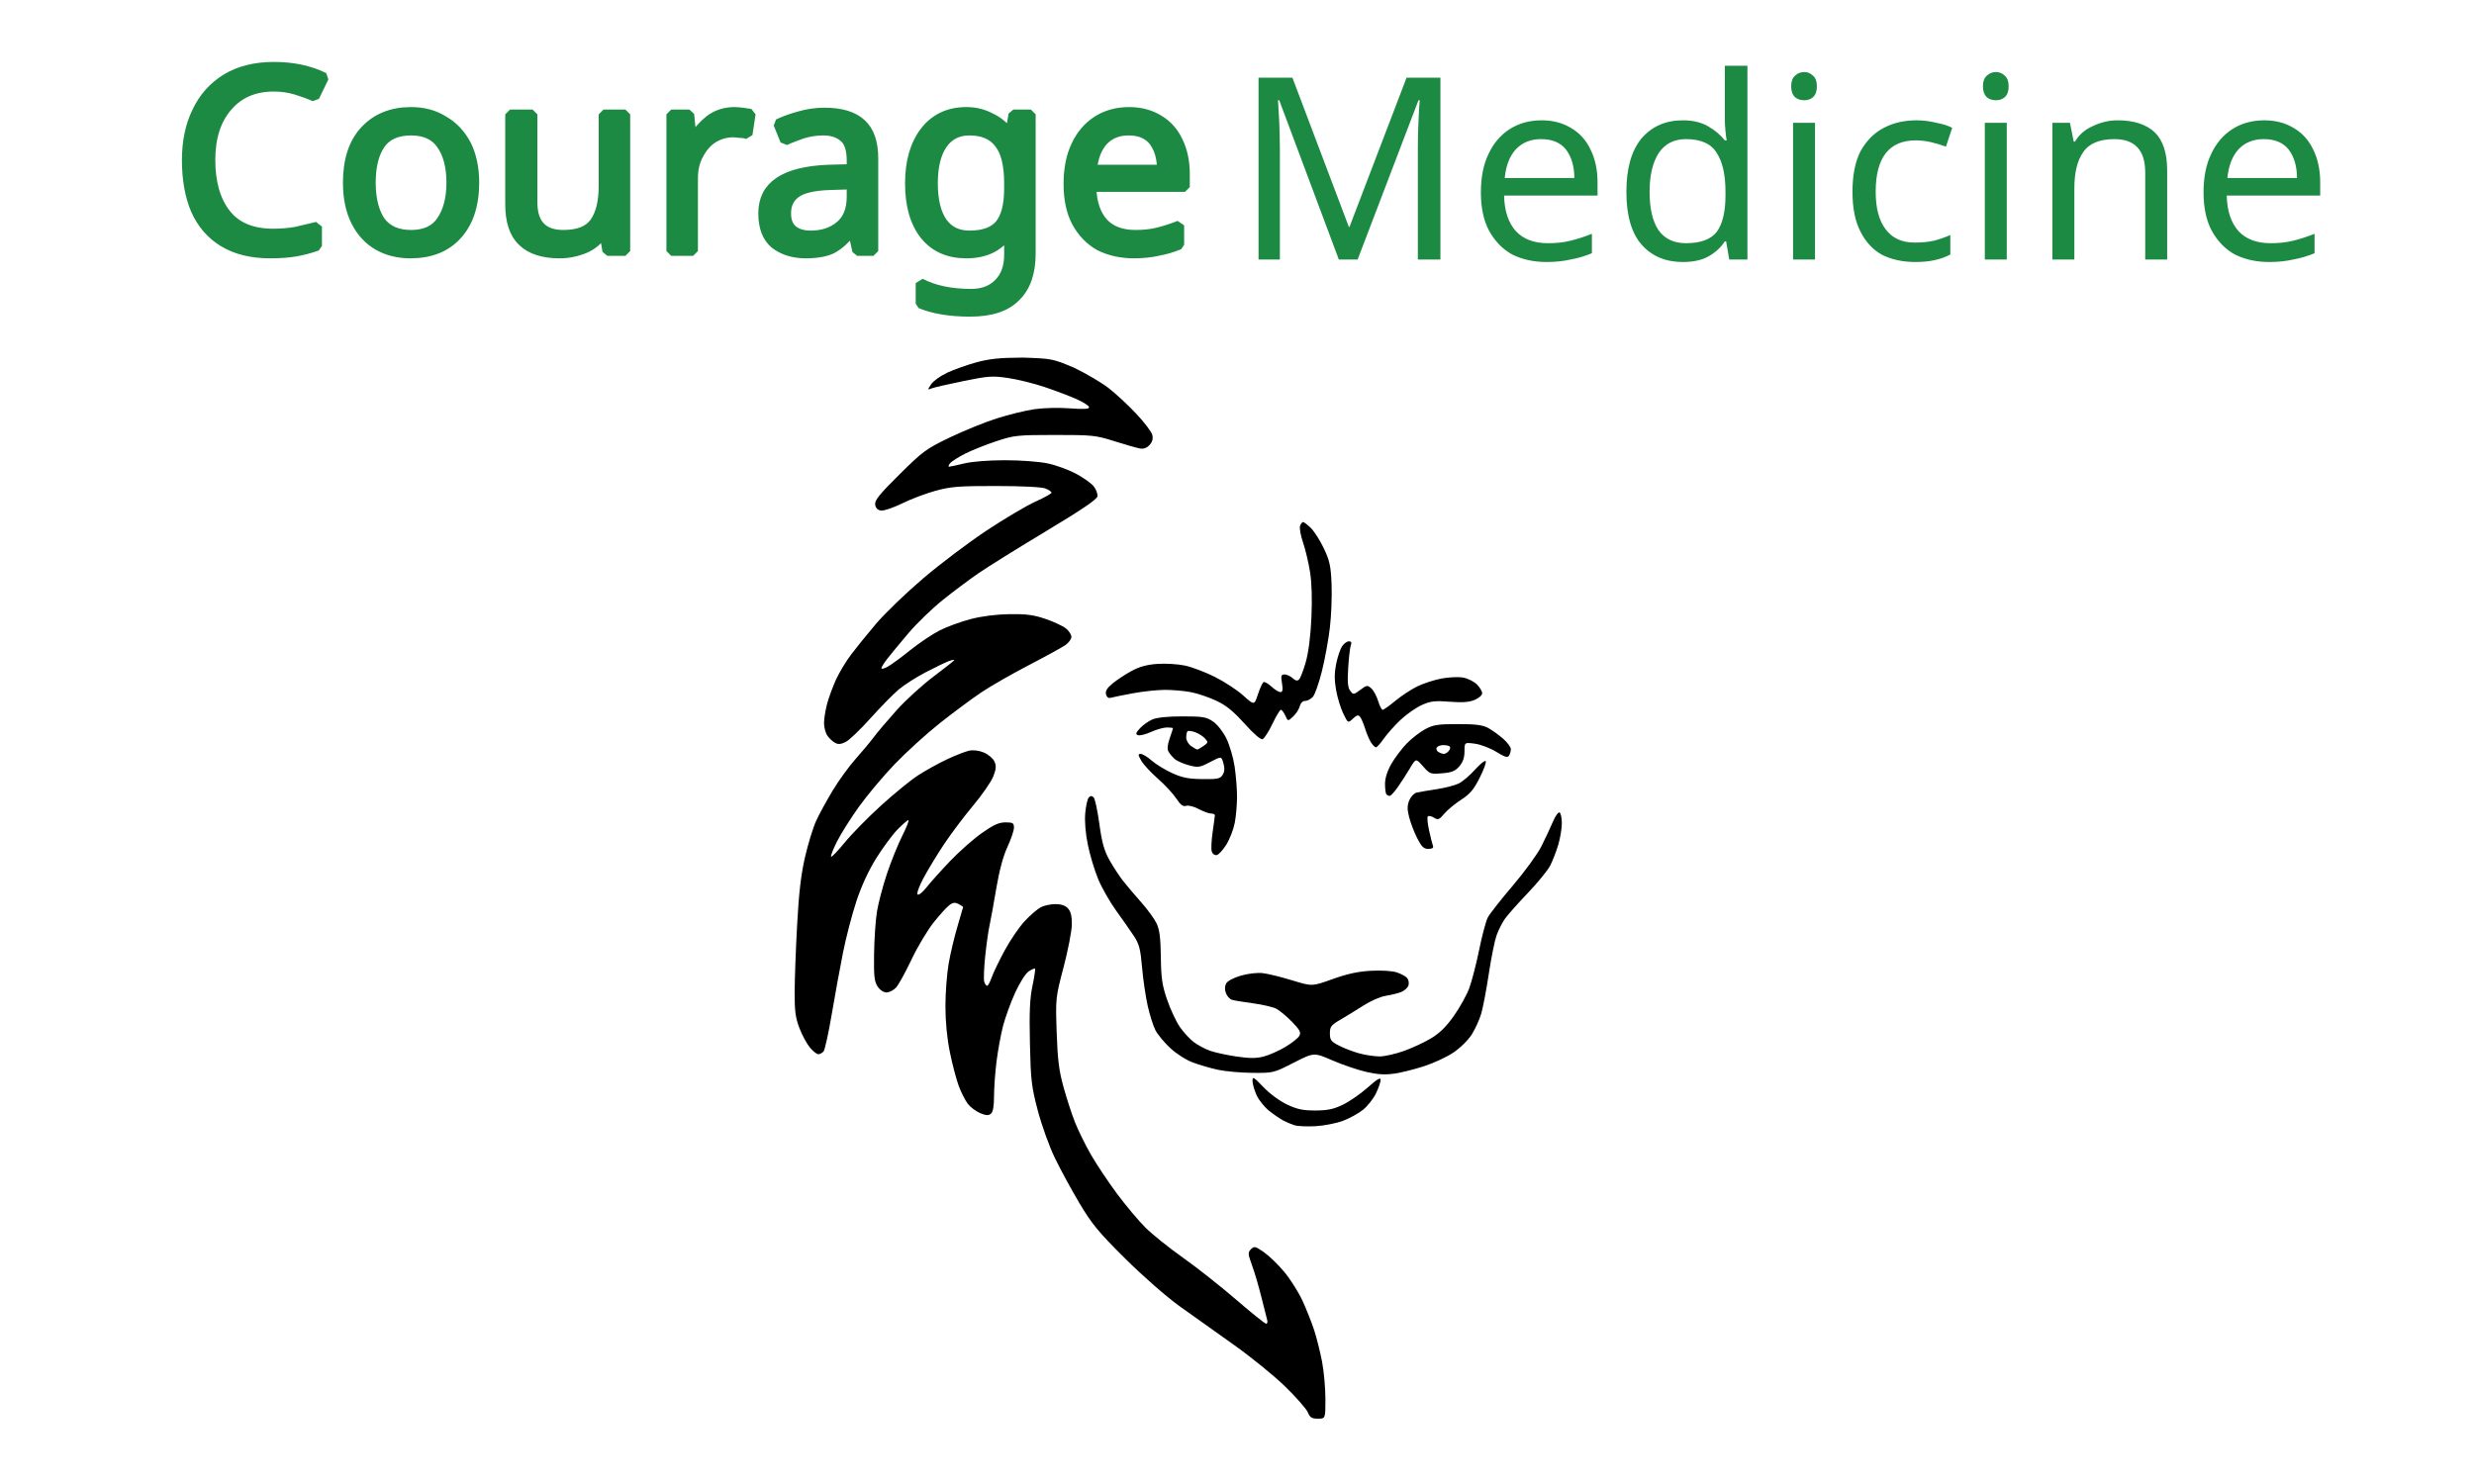
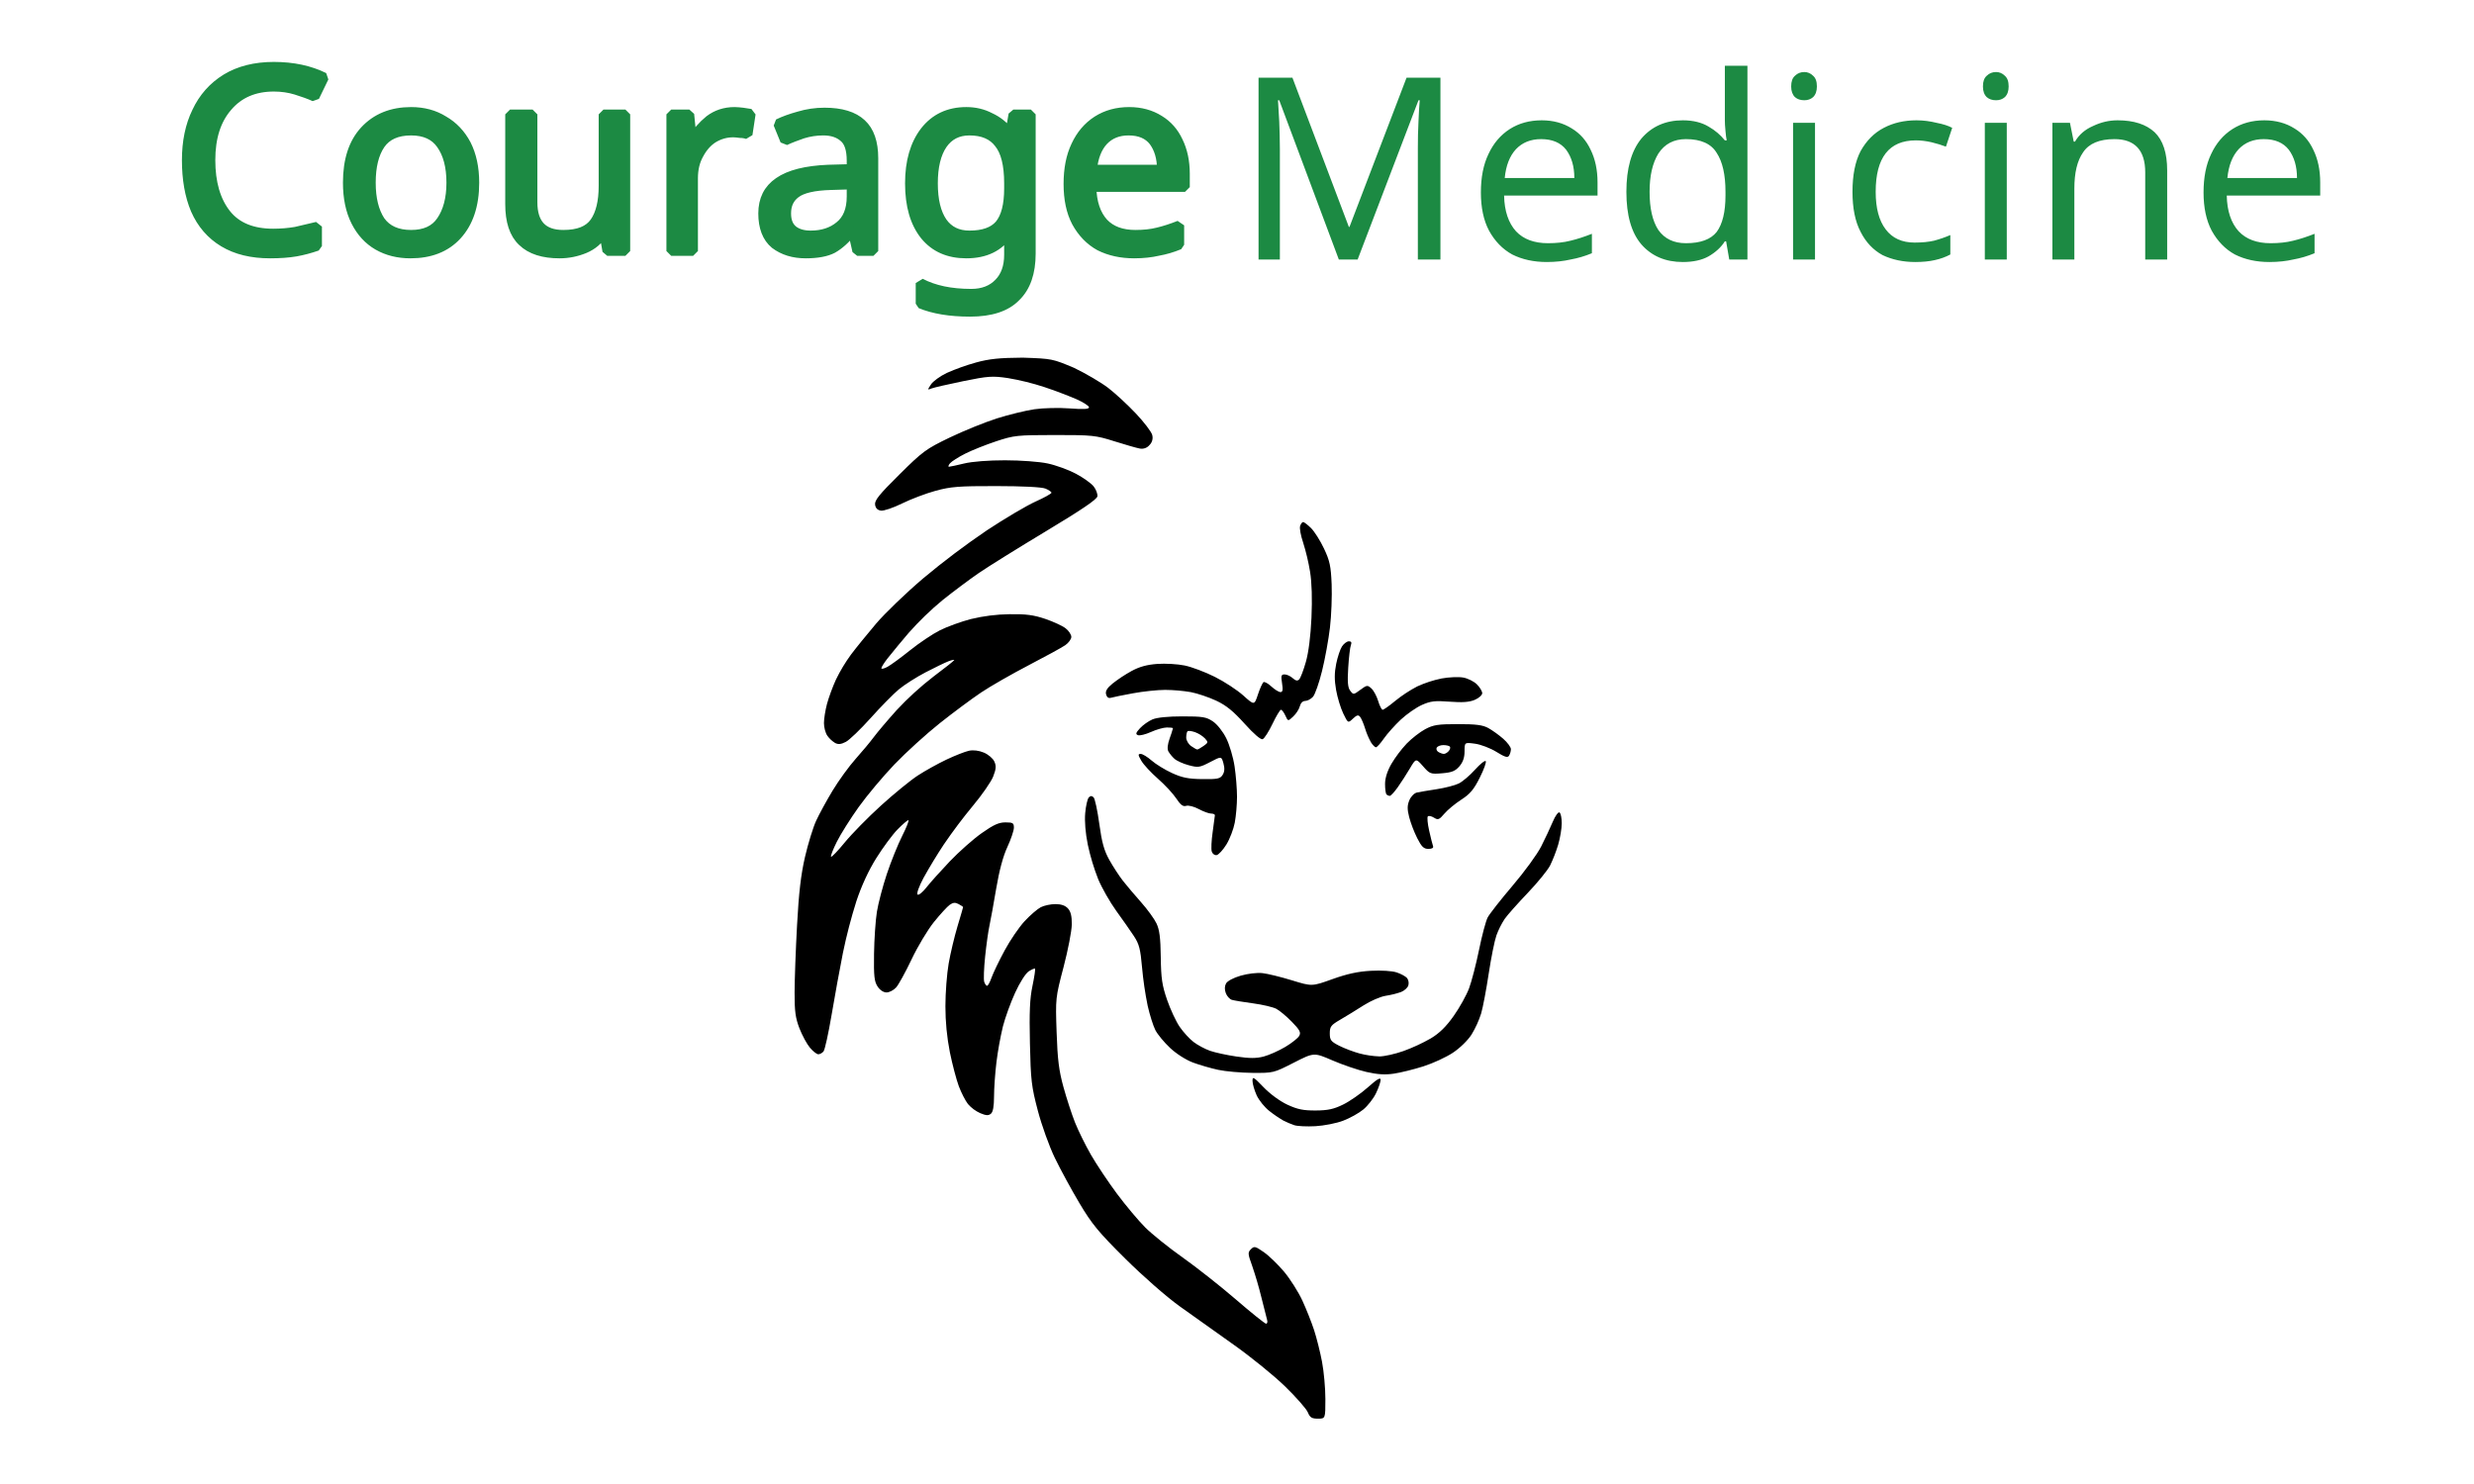
<svg xmlns="http://www.w3.org/2000/svg" xml:space="preserve" viewBox="0 0 132.292 79.375">
-   <path d="M70.472 75.88c-.329 0-.424-.06-.541-.341-.078-.188-.629-.814-1.225-1.393-.596-.578-1.828-1.577-2.737-2.22-.91-.643-2.212-1.57-2.894-2.061-.709-.51-1.955-1.602-2.908-2.548-1.428-1.417-1.779-1.843-2.446-2.963-.428-.72-1.021-1.809-1.316-2.422-.297-.614-.705-1.748-.911-2.531-.339-1.288-.377-1.617-.421-3.603-.037-1.679-.006-2.389.136-3.063.101-.483.163-.899.138-.925-.026-.026-.178.039-.338.144-.167.11-.476.596-.727 1.145-.24.525-.533 1.334-.652 1.797-.118.464-.274 1.321-.346 1.906-.072.585-.13 1.415-.131 1.846-0.0.53-.054.828-.167.921-.129.107-.26.1-.571-.03-.222-.093-.517-.313-.655-.488-.138-.176-.358-.606-.489-.956-.131-.35-.346-1.165-.477-1.81-.154-.757-.239-1.634-.239-2.469 0-.712.078-1.74.174-2.285.095-.544.308-1.438.472-1.985.164-.547.299-1.011.299-1.029 0-.019-.107-.091-.238-.162-.179-.096-.297-.087-.474.038-.13.091-.51.505-.844.921-.335.416-.873 1.314-1.196 1.996-.323.682-.696 1.36-.828 1.506-.132.146-.362.266-.512.266-.165 0-.354-.125-.481-.319-.174-.265-.205-.556-.188-1.742.011-.783.08-1.796.153-2.251.073-.455.312-1.367.533-2.027.22-.66.59-1.577.822-2.038.232-.461.379-.837.327-.837-.052 0-.315.226-.584.502-.269.276-.777.963-1.129 1.525-.411.658-.792 1.481-1.065 2.303-.234.704-.559 1.952-.722 2.773-.163.821-.435 2.308-.603 3.303-.168.995-.363 1.878-.432 1.962-.069.083-.195.152-.278.152-.084 0-.286-.159-.449-.353-.163-.194-.415-.659-.56-1.034-.214-.553-.263-.915-.26-1.921.002-.682.061-2.303.132-3.603.094-1.733.208-2.704.425-3.643.163-.704.429-1.572.593-1.929.163-.357.562-1.088.886-1.624.324-.537.875-1.296 1.225-1.688.349-.391.788-.918.975-1.17.187-.252.735-.899 1.218-1.437.483-.538 1.374-1.351 1.981-1.805.607-.454 1.104-.85 1.104-.879 0-.029-.143.002-.317.068-.174.066-.719.33-1.211.586-.491.256-1.135.665-1.429.91-.295.245-.976.937-1.515 1.539-.538.602-1.135 1.175-1.326 1.273-.256.132-.407.147-.576.057-.126-.067-.312-.24-.412-.384-.101-.144-.183-.449-.182-.678.001-.229.074-.691.164-1.026.089-.335.304-.918.476-1.296.173-.377.535-.98.806-1.339.27-.359.875-1.105 1.344-1.658.469-.552 1.601-1.642 2.517-2.422.915-.779 2.448-1.935 3.405-2.568.957-.633 2.126-1.324 2.597-1.536.471-.212.857-.426.857-.477 0-.05-.146-.15-.325-.222-.198-.08-1.225-.132-2.628-.134-1.999-.002-2.427.031-3.242.253-.516.141-1.322.445-1.792.677-.47.232-.978.404-1.129.383-.186-.026-.288-.131-.315-.322-.032-.227.224-.544 1.299-1.61 1.254-1.242 1.426-1.368 2.698-1.98.747-.359 1.879-.818 2.515-1.02.636-.202 1.54-.422 2.008-.49.472-.069 1.312-.089 1.885-.045.751.057 1.034.041 1.034-.059 0-.075-.306-.272-.679-.438-.374-.165-1.145-.457-1.715-.648-.57-.191-1.447-.407-1.949-.48-.828-.12-1.052-.104-2.39.169-.812.166-1.576.342-1.698.392-.213.087-.213.078-.018-.22.112-.171.493-.448.848-.615.354-.168 1.054-.418 1.554-.556.708-.195 1.262-.253 2.504-.259 1.584.053 1.595.063 2.744.544.632.304 1.457.789 1.832 1.078.375.289 1.04.904 1.476 1.367.437.463.828.977.869 1.142.052.207.008.375-.143.541-.145.16-.318.224-.516.189-.164-.029-.776-.203-1.361-.388-1.006-.318-1.177-.336-3.189-.335-2.012.001-2.18.019-3.13.334-.552.183-1.3.481-1.661.663-.361.182-.727.415-.812.518-.085.103-.109.185-.052.183.057-.002.422-.081.812-.175.425-.103 1.3-.171 2.185-.171.831 0 1.826.074 2.276.17.44.093 1.121.341 1.514.55.393.209.819.514.948.678.129.164.218.403.199.531-.025.165-.838.717-2.752 1.867-1.494.898-3.115 1.908-3.603 2.243-.487.335-1.348.979-1.912 1.431-.564.451-1.388 1.247-1.831 1.768-.443.521-.951 1.136-1.13 1.366-.179.23-.325.464-.325.519 0 .055.146.022.325-.074.179-.096.723-.494 1.209-.885.486-.391 1.204-.872 1.595-1.069.391-.197 1.136-.468 1.655-.602.591-.153 1.365-.25 2.067-.261.886-.013 1.289.04 1.913.252.435.147.927.375 1.093.505.166.131.302.336.302.457 0 .121-.146.321-.325.444-.179.123-1.058.606-1.955 1.072-.897.466-2.04 1.121-2.54 1.456-.5.335-1.499 1.077-2.22 1.649-.721.572-1.811 1.563-2.422 2.202-.611.639-1.47 1.663-1.909 2.278-.439.614-.965 1.45-1.169 1.857-.204.407-.344.768-.311.801.033.033.364-.311.735-.764.371-.454 1.242-1.341 1.936-1.972.694-.631 1.58-1.354 1.97-1.608.39-.254 1.081-.637 1.536-.853.455-.215.994-.427 1.199-.471.234-.05.529-.014.797.098.234.098.486.312.561.476.108.238.096.4-.061.803-.108.278-.597.984-1.086 1.569-.489.585-1.189 1.515-1.555 2.067-.366.552-.855 1.358-1.087 1.791-.234.437-.377.831-.32.886.056.054.269-.114.472-.373.204-.26.769-.891 1.256-1.402.487-.511 1.253-1.189 1.702-1.506.635-.448.917-.576 1.27-.576.4 0 .454.034.454.282 0 .155-.157.62-.349 1.034-.229.493-.435 1.26-.598 2.228-.137.812-.299 1.704-.361 1.982-.062.278-.166 1.018-.231 1.645-.065.627-.087 1.237-.05 1.355.038.118.107.215.155.215.048 0 .156-.199.241-.443.085-.244.398-.894.695-1.445.297-.551.781-1.26 1.076-1.575.295-.315.681-.648.859-.74.177-.092.53-.167.783-.167.308 0 .53.077.671.233.149.164.209.417.205.856-.004.343-.202 1.367-.44 2.277-.431 1.645-.433 1.664-.372 3.485.05 1.467.122 2.05.366 2.935.167.607.444 1.458.616 1.89.171.432.554 1.209.851 1.726.296.517.922 1.455 1.391 2.085.469.63 1.149 1.442 1.512 1.805.363.363 1.264 1.087 2.002 1.608.738.522 2.019 1.533 2.846 2.246.827.714 1.555 1.298 1.618 1.298.063 0 .087-.093.053-.207-.034-.114-.172-.659-.307-1.211-.135-.552-.358-1.313-.496-1.691-.229-.63-.234-.703-.061-.876.173-.173.23-.16.687.156.274.19.764.664 1.089 1.053.325.39.763 1.081.973 1.536.21.455.492 1.165.627 1.578.135.413.326 1.177.425 1.696.099.52.179 1.417.179 1.995 0 1.05 0 1.05-.399 1.05zm-.132-15.643c-.455.025-.963.001-1.129-.053-.166-.055-.432-.167-.591-.251-.159-.083-.495-.313-.747-.511-.252-.198-.557-.576-.677-.839-.12-.264-.219-.607-.22-.764-.002-.255.058-.221.587.331.343.358.874.748 1.27.933.541.253.851.317 1.514.314.658-.003.969-.07 1.477-.318.354-.173.948-.587 1.322-.92.499-.445.679-.55.679-.397 0 .115-.111.438-.247.718-.136.28-.441.67-.679.867-.238.196-.725.467-1.082.601-.357.134-1.022.265-1.477.29zm4.193-2.81c-.471.07-.877.044-1.477-.094-.455-.105-1.27-.382-1.811-.617-.984-.427-.984-.427-2.066.125-1.071.547-1.092.552-2.205.543-.618-.005-1.442-.078-1.832-.161-.39-.083-.998-.26-1.352-.392-.374-.139-.886-.467-1.222-.781-.318-.297-.673-.728-.789-.957-.116-.229-.3-.813-.409-1.298-.109-.485-.245-1.407-.3-2.05-.085-.984-.154-1.248-.436-1.677-.184-.28-.61-.889-.946-1.353-.337-.465-.771-1.227-.965-1.694-.194-.467-.444-1.297-.554-1.843-.126-.624-.177-1.256-.137-1.697.035-.387.121-.761.192-.831.092-.092.164-.092.257 0.0.071.071.207.706.304 1.412.136.999.255 1.427.537 1.933.199.357.527.861.73 1.119.202.258.641.776.975 1.151.334.375.701.881.818 1.125.16.337.215.769.229 1.802.015 1.141.069 1.507.338 2.288.176.511.48 1.161.674 1.443.195.283.529.648.743.811.214.163.608.374.877.469.268.095.906.233 1.417.308.703.103 1.057.102 1.453-.001.288-.075.808-.306 1.155-.512.347-.206.684-.474.75-.596.098-.181.027-.314-.394-.748-.282-.29-.657-.603-.833-.696-.176-.093-.734-.224-1.24-.292-.506-.068-1.016-.152-1.134-.187-.117-.035-.264-.195-.325-.356-.072-.189-.069-.373.01-.519.071-.132.396-.306.785-.419.379-.11.88-.169 1.166-.136.276.031.984.205 1.574.385 1.071.329 1.071.329 2.168-.065.789-.283 1.365-.408 2.056-.445.562-.03 1.133.006 1.378.087.23.076.481.213.556.304.076.091.105.269.065.395-.04.126-.217.285-.394.353-.177.068-.545.158-.82.2-.274.042-.806.273-1.181.514-.375.241-.935.584-1.243.763-.497.289-.561.372-.561.732 0 .359.059.436.502.663.276.141.768.328 1.093.414.325.087.803.157 1.063.157.26-0.0.837-.13 1.282-.287.445-.157 1.103-.462 1.462-.677.462-.277.82-.628 1.225-1.202.315-.446.684-1.11.821-1.476.137-.366.376-1.289.531-2.052.155-.763.364-1.544.462-1.735.099-.191.699-.956 1.332-1.699.634-.743 1.323-1.69 1.532-2.104.209-.414.487-1.009.619-1.321.132-.313.293-.536.359-.495.066.04.119.3.119.577 0 .277-.086.792-.19 1.145-.105.353-.298.853-.429 1.111-.131.258-.673.922-1.203 1.477-.53.554-1.082 1.177-1.227 1.384-.145.207-.345.606-.444.886-.099.28-.285 1.201-.412 2.045-.127.845-.309 1.801-.403 2.126-.094.325-.325.833-.513 1.129-.196.308-.622.724-.997.973-.36.239-1.072.567-1.582.729-.51.162-1.219.338-1.577.391zm-9.474-11.692c-.107.021-.224-.062-.263-.188-.039-.124-.018-.592.047-1.04.065-.449.119-.856.12-.904.001-.049-.091-.089-.206-.089-.115 0-.411-.109-.659-.241-.249-.134-.549-.21-.672-.171-.166.053-.299-.047-.532-.399-.171-.258-.612-.733-.98-1.055-.368-.322-.766-.752-.883-.955-.183-.315-.187-.369-.034-.369.099 0 .362.16.584.355.222.195.712.496 1.088.668.545.249.874.315 1.621.325.816.01.957-.019 1.087-.225.105-.166.118-.351.043-.62-.106-.383-.106-.383-.709-.068-.563.294-.639.305-1.147.17-.299-.08-.643-.235-.763-.344-.121-.109-.267-.287-.325-.396-.068-.127-.043-.375.07-.695.097-.274.176-.518.176-.542 0-.024-.146-.043-.325-.042-.179.001-.561.11-.849.24-.288.131-.602.208-.697.172-.139-.053-.117-.127.111-.374.156-.169.455-.38.664-.469.24-.102.831-.162 1.607-.162 1.08 0 1.274.032 1.625.269.228.154.534.539.714.9.173.347.374 1.026.446 1.508.072.482.13 1.213.13 1.624 0 .411-.054 1.033-.12 1.383-.066.35-.267.875-.448 1.167-.18.292-.414.547-.519.568zm-1.039-5.646c.036 0 .187-.085.336-.189.253-.177.258-.203.074-.406-.108-.119-.346-.269-.529-.333-.183-.064-.364-.085-.402-.047-.038.038-.069.19-.069.338 0 .148.118.352.263.453.144.101.292.184.328.184zm12.358 5.316c-.247 0-.362-.11-.598-.576-.161-.317-.354-.822-.43-1.123-.107-.425-.105-.625.01-.902.081-.195.26-.381.398-.412.138-.031.616-.112 1.063-.18.447-.068.978-.205 1.181-.305.203-.1.591-.429.863-.732.272-.303.532-.513.579-.466.047.047-.096.445-.317.884-.32.638-.521.877-.992 1.18-.325.209-.731.546-.902.748-.278.327-.338.35-.556.214-.134-.084-.282-.115-.327-.069-.046.046-.015.389.069.763s.178.746.209.828c.036.095-.053.148-.249.148zm-2.063-2.835c-.054 0-.133-.035-.176-.079-.043-.043-.078-.296-.078-.561.001-.314.12-.689.34-1.074.187-.325.556-.815.821-1.088.265-.273.71-.618.988-.767.436-.233.681-.271 1.747-.271.963 0 1.326.047 1.623.209.21.115.569.373.797.573.228.2.414.452.413.559-.001.107-.046.264-.1.349-.076.12-.228.073-.677-.205-.319-.198-.832-.394-1.141-.436-.561-.076-.561-.076-.561.406 0 .334-.084.58-.275.802-.221.257-.403.331-.922.374-.623.052-.66.038-1.024-.377-.378-.431-.378-.431-.703.119-.179.302-.471.756-.65 1.008-.179.252-.37.459-.423.459zm2.89-2.246c.073.001.192-.07.265-.157.072-.087.097-.193.054-.236-.043-.043-.199-.078-.346-.078-.148 0-.305.059-.35.131-.045.072-.008.178.082.234.09.057.223.104.296.105zm-3.631-.353c-.055 0-.174-.12-.266-.266-.092-.146-.233-.478-.313-.738-.081-.26-.201-.541-.267-.624-.095-.12-.175-.1-.384.096-.263.248-.263.248-.517-.276-.139-.288-.312-.854-.383-1.257-.094-.536-.093-.911.004-1.395.073-.364.214-.784.312-.935.099-.151.264-.274.367-.274.13 0 .163.063.107.207-.044.114-.108.659-.142 1.211-.047.766-.022 1.057.108 1.228.166.218.18.217.541-.05.349-.258.383-.263.591-.074.121.11.284.411.361.67.078.259.186.471.242.471.055 0 .359-.214.674-.477.316-.262.843-.609 1.172-.771.329-.162.918-.354 1.308-.426.391-.073.911-.094 1.157-.048.246.046.574.211.729.366.155.155.282.367.282.471s-.181.264-.403.357c-.293.122-.657.149-1.335.096-.788-.061-1.018-.034-1.483.172-.303.134-.812.488-1.131.787-.319.299-.727.754-.906 1.012-.179.258-.37.469-.425.469zm-6.058-.435c-.102.039-.472-.278-.969-.832-.603-.671-.983-.979-1.519-1.229-.393-.184-1.001-.389-1.351-.455-.35-.066-.968-.121-1.374-.121-.406 0-1.183.082-1.726.183-.543.101-1.074.209-1.18.24-.123.036-.215-.03-.255-.184-.046-.174.051-.334.352-.582.228-.188.683-.488 1.011-.666.42-.229.827-.341 1.378-.38.43-.031 1.089.008 1.464.086.375.078 1.1.351 1.611.607.511.256 1.195.704 1.52.996.591.531.591.531.787-.06.108-.325.242-.619.297-.653.056-.034.245.071.422.235.176.163.393.297.482.297.122 0 .143-.115.086-.472-.065-.404-.045-.472.137-.472.117 0 .311.089.431.198.157.142.255.162.347.07.071-.071.231-.492.358-.936.146-.513.255-1.377.3-2.366.045-1.008.019-1.878-.076-2.463-.08-.498-.248-1.202-.373-1.565-.125-.363-.196-.756-.159-.874.037-.118.11-.215.162-.215.052 0 .242.146.423.325.181.179.492.67.692 1.093.309.653.37.938.409 1.911.026.629-.014 1.667-.089 2.307-.074.64-.265 1.687-.424 2.328-.159.641-.378 1.264-.487 1.385-.109.121-.296.219-.414.219-.129 0-.244.114-.287.284-.039.156-.198.403-.352.548-.281.264-.281.264-.422-.048-.078-.171-.184-.311-.235-.311-.051 0-.255.34-.454.755-.198.415-.435.784-.525.818z" />
+   <path d="M70.472 75.88c-.329 0-.424-.06-.54-.34-.078-.189-.63-.815-1.225-1.394-.596-.578-1.828-1.577-2.738-2.22-.91-.642-2.212-1.57-2.894-2.06-.709-.51-1.955-1.603-2.908-2.548-1.427-1.417-1.78-1.843-2.446-2.964-.428-.72-1.02-1.809-1.316-2.421-.297-.614-.705-1.748-.91-2.53-.34-1.289-.378-1.617-.422-3.603-.037-1.679-.006-2.39.136-3.064.101-.483.163-.899.137-.925-.025-.025-.177.04-.337.144-.168.11-.477.596-.728 1.145-.24.525-.533 1.334-.652 1.798a18.447 18.447 0 0 0-.345 1.906c-.072.584-.13 1.415-.13 1.846-.001.53-.055.827-.168.92-.129.108-.26.1-.57-.03a1.93 1.93 0 0 1-.656-.487c-.138-.176-.358-.606-.49-.956-.13-.35-.345-1.165-.477-1.81a12.756 12.756 0 0 1-.239-2.469c0-.712.078-1.74.174-2.285.095-.544.308-1.438.472-1.985.165-.548.3-1.01.3-1.03 0-.018-.108-.091-.24-.161-.179-.096-.296-.087-.473.037-.13.091-.51.506-.845.921-.335.416-.873 1.314-1.196 1.996-.324.682-.696 1.36-.828 1.506-.132.146-.362.266-.512.266-.165 0-.354-.125-.48-.319-.175-.265-.206-.556-.189-1.742.012-.783.08-1.796.153-2.25.073-.455.313-1.368.533-2.028.22-.66.59-1.577.822-2.037.232-.46.38-.838.327-.838-.052 0-.315.226-.584.502-.269.276-.777.963-1.129 1.526-.411.657-.792 1.48-1.065 2.303a28.015 28.015 0 0 0-.722 2.773c-.163.822-.435 2.308-.603 3.304-.169.995-.363 1.878-.433 1.961-.069.084-.194.152-.278.152-.084 0-.286-.158-.449-.352-.163-.194-.415-.66-.56-1.034-.214-.553-.263-.915-.26-1.921.002-.682.06-2.304.132-3.603.094-1.733.207-2.704.424-3.643.163-.704.43-1.572.593-1.929.163-.357.562-1.088.886-1.624.325-.537.876-1.297 1.225-1.688.35-.391.788-.918.975-1.17.187-.253.735-.9 1.218-1.438a16.43 16.43 0 0 1 1.98-1.805c.608-.454 1.105-.85 1.105-.878 0-.03-.143.001-.318.068-.174.066-.719.33-1.21.585-.492.256-1.135.666-1.43.91-.294.245-.976.938-1.514 1.54-.539.601-1.135 1.174-1.326 1.273-.256.132-.407.147-.576.057a1.459 1.459 0 0 1-.412-.385c-.101-.144-.183-.449-.182-.678 0-.23.074-.691.163-1.026.09-.336.304-.919.477-1.296a8.78 8.78 0 0 1 .805-1.34c.27-.359.876-1.105 1.344-1.657.469-.552 1.601-1.642 2.517-2.421a42.613 42.613 0 0 1 3.405-2.568c.958-.633 2.126-1.324 2.597-1.536.471-.212.857-.426.857-.476 0-.05-.146-.15-.325-.223-.198-.08-1.225-.132-2.628-.133-2-.003-2.427.03-3.242.252-.516.141-1.322.446-1.792.678-.47.232-.977.404-1.129.383-.186-.026-.288-.13-.315-.322-.032-.227.224-.544 1.3-1.61 1.253-1.242 1.426-1.368 2.697-1.98.747-.359 1.88-.818 2.515-1.02.637-.2 1.54-.422 2.008-.49.472-.069 1.313-.089 1.886-.045.75.057 1.033.04 1.033-.059 0-.075-.306-.272-.68-.438a24.567 24.567 0 0 0-1.714-.647 13.642 13.642 0 0 0-1.949-.48c-.828-.12-1.052-.105-2.39.168-.812.166-1.576.343-1.698.392-.213.087-.213.079-.018-.22.112-.17.494-.447.848-.615a11.76 11.76 0 0 1 1.554-.556c.708-.195 1.262-.252 2.503-.26 1.585.054 1.595.064 2.745.545.632.304 1.457.789 1.832 1.078.375.289 1.04.903 1.476 1.366.437.463.828.977.87 1.142a.545.545 0 0 1-.143.542.538.538 0 0 1-.516.189c-.164-.029-.777-.204-1.361-.389-1.006-.318-1.178-.336-3.19-.335-2.012.002-2.18.02-3.13.334-.552.183-1.3.481-1.66.663-.362.182-.727.415-.813.518-.085.102-.108.185-.052.182.057-.002.422-.08.812-.175.425-.103 1.3-.171 2.185-.17.832 0 1.826.073 2.277.169.44.093 1.12.34 1.513.55.393.209.82.514.948.678.129.163.218.402.2.53-.025.166-.838.717-2.752 1.868-1.495.899-3.116 1.908-3.603 2.244-.487.335-1.348.979-1.912 1.43a16.093 16.093 0 0 0-1.83 1.768 55.556 55.556 0 0 0-1.13 1.367c-.18.23-.325.464-.325.519 0 .055.146.021.324-.074.179-.096.723-.495 1.21-.886.486-.39 1.203-.872 1.594-1.069.39-.196 1.136-.467 1.656-.602a9.33 9.33 0 0 1 2.067-.26c.885-.013 1.289.04 1.913.251.435.148.926.375 1.092.506.166.13.302.336.302.457 0 .12-.146.32-.325.444-.178.123-1.058.605-1.955 1.071-.897.466-2.04 1.121-2.54 1.456-.5.335-1.499 1.077-2.22 1.65-.72.572-1.81 1.563-2.421 2.201-.611.639-1.47 1.664-1.909 2.278-.439.614-.965 1.45-1.169 1.857-.204.408-.344.768-.31.801.032.033.363-.31.734-.764s1.242-1.341 1.936-1.972c.693-.63 1.58-1.354 1.97-1.608.39-.254 1.08-.638 1.535-.853.455-.215.994-.427 1.199-.471.234-.05.529-.014.797.098.234.097.486.311.56.475.11.238.097.4-.06.804-.108.278-.597.984-1.086 1.568a28.04 28.04 0 0 0-1.555 2.068 27.94 27.94 0 0 0-1.086 1.79c-.235.438-.377.832-.32.887.056.054.268-.114.472-.374.204-.26.77-.89 1.256-1.402.488-.511 1.253-1.19 1.702-1.506.635-.449.917-.577 1.27-.577.4 0 .454.034.454.282 0 .156-.157.62-.349 1.034-.229.493-.435 1.26-.598 2.228-.136.812-.299 1.704-.36 1.982-.062.278-.166 1.018-.231 1.645s-.088 1.237-.05 1.355c.038.119.107.215.155.215.047 0 .156-.199.24-.443.086-.243.399-.894.696-1.445.297-.551.781-1.26 1.076-1.575.294-.316.68-.648.858-.74.178-.092.53-.167.783-.167.308 0 .53.077.671.233.15.165.21.417.205.856-.004.343-.202 1.368-.44 2.277-.431 1.645-.434 1.664-.372 3.485.05 1.467.122 2.05.366 2.935.167.607.445 1.457.616 1.89.172.432.554 1.209.85 1.726.297.516.923 1.454 1.391 2.084.469.63 1.15 1.442 1.512 1.805.363.362 1.264 1.086 2.002 1.608.738.522 2.02 1.533 2.847 2.246.827.714 1.555 1.298 1.618 1.298.063 0 .086-.093.053-.206a51.26 51.26 0 0 1-.307-1.211 20.07 20.07 0 0 0-.496-1.691c-.229-.63-.234-.703-.06-.877.173-.173.23-.16.686.156.274.19.764.664 1.09 1.053.325.39.762 1.081.972 1.536.21.455.492 1.165.627 1.578.135.414.327 1.177.425 1.697.099.52.18 1.417.18 1.994 0 1.05 0 1.05-.4 1.05zm-.132-15.643c-.455.025-.963.001-1.13-.053a4.674 4.674 0 0 1-.59-.251 6.482 6.482 0 0 1-.747-.511c-.253-.198-.557-.576-.677-.84-.12-.263-.219-.607-.22-.763-.003-.255.057-.222.587.33.343.359.874.749 1.27.934.54.252.85.317 1.514.314.658-.003.969-.07 1.476-.319.354-.173.949-.587 1.322-.92.499-.445.68-.55.68-.397 0 .115-.112.438-.248.718-.135.28-.44.67-.679.867-.238.196-.724.466-1.082.6-.357.135-1.022.266-1.476.291zm4.193-2.81c-.471.07-.877.044-1.476-.093-.455-.105-1.27-.383-1.812-.618-.984-.426-.984-.426-2.066.126-1.07.547-1.092.552-2.205.543-.617-.005-1.442-.078-1.832-.162-.39-.083-.998-.26-1.352-.391-.374-.14-.887-.467-1.222-.781-.318-.298-.673-.728-.789-.957-.116-.23-.3-.813-.41-1.298a18.812 18.812 0 0 1-.3-2.05c-.085-.984-.154-1.248-.435-1.677-.184-.28-.61-.888-.947-1.353-.336-.465-.77-1.227-.965-1.694a12.001 12.001 0 0 1-.554-1.843c-.127-.624-.178-1.256-.138-1.697.035-.387.122-.76.192-.831.092-.092.164-.092.257 0 .07.07.207.706.303 1.412.137.998.256 1.427.537 1.932.2.358.528.861.73 1.12.203.258.641.776.975 1.151.333.375.701.881.817 1.125.16.337.216.77.229 1.802.015 1.14.069 1.507.338 2.287.176.511.48 1.161.674 1.444.195.283.529.648.743.81.214.164.608.375.877.47.268.094.906.233 1.417.307.703.103 1.056.103 1.453 0 .288-.076.807-.307 1.154-.513.347-.206.684-.474.75-.596.097-.18.027-.314-.395-.747-.282-.29-.657-.604-.833-.696-.176-.093-.734-.224-1.24-.292-.507-.068-1.017-.152-1.134-.187-.118-.035-.264-.195-.325-.356-.072-.19-.069-.373.01-.519.07-.132.396-.306.785-.419.379-.11.88-.169 1.166-.136.276.03.984.204 1.574.385 1.071.329 1.071.329 2.167-.065.79-.283 1.366-.408 2.057-.445.561-.03 1.133.006 1.378.087.23.076.48.213.556.304a.468.468 0 0 1 .065.394c-.04.126-.217.285-.394.353a4.868 4.868 0 0 1-.82.2c-.274.042-.806.273-1.181.513-.375.241-.935.584-1.243.763-.498.289-.561.372-.561.732 0 .359.058.436.502.663.276.14.767.327 1.092.414a5 5 0 0 0 1.063.157c.26 0 .837-.13 1.282-.287a9.74 9.74 0 0 0 1.462-.677c.461-.276.82-.628 1.225-1.202.315-.446.684-1.11.821-1.476.137-.366.376-1.29.532-2.053.155-.763.363-1.544.462-1.735.099-.191.699-.956 1.332-1.7.634-.742 1.324-1.69 1.532-2.103.21-.414.488-1.009.62-1.322.131-.312.293-.535.358-.495.066.04.12.3.12.577 0 .277-.086.792-.19 1.145a7.975 7.975 0 0 1-.43 1.11c-.131.258-.672.923-1.202 1.477-.53.554-1.083 1.177-1.228 1.384a4.452 4.452 0 0 0-.444.885c-.099.28-.284 1.201-.412 2.046-.127.845-.308 1.801-.403 2.126a5.276 5.276 0 0 1-.513 1.129c-.196.308-.622.724-.997.973-.36.24-1.072.568-1.582.73-.51.162-1.22.338-1.577.39zM65.06 45.736c-.107.02-.223-.063-.263-.188-.04-.124-.018-.592.047-1.04.064-.449.118-.856.12-.905.001-.048-.092-.088-.206-.088-.115 0-.411-.109-.66-.242-.248-.133-.548-.21-.67-.17-.167.052-.3-.047-.533-.4-.17-.257-.612-.732-.98-1.054-.368-.323-.766-.752-.883-.955-.183-.315-.188-.369-.034-.369.1 0 .362.16.584.355.222.195.712.496 1.088.668.545.25.874.315 1.62.324.817.01.957-.019 1.087-.224.105-.166.118-.351.044-.62-.107-.383-.107-.383-.71-.068-.562.294-.639.305-1.147.17-.299-.08-.642-.235-.763-.345a1.826 1.826 0 0 1-.325-.395c-.068-.127-.043-.376.07-.696a6.33 6.33 0 0 0 .176-.542c0-.024-.146-.043-.325-.041-.179 0-.56.11-.85.24-.287.13-.601.208-.696.171-.139-.053-.117-.127.11-.373.157-.17.455-.38.664-.47.24-.102.832-.162 1.607-.162 1.08 0 1.274.032 1.625.269.228.153.534.539.714.9.174.347.374 1.025.446 1.508.072.482.13 1.213.13 1.624 0 .41-.054 1.033-.12 1.383-.066.35-.267.875-.447 1.167-.18.292-.414.547-.52.568zm-1.039-5.647c.036 0 .187-.085.336-.189.253-.177.258-.202.074-.406a1.512 1.512 0 0 0-.53-.333c-.182-.063-.363-.085-.401-.047-.038.038-.07.19-.07.338 0 .148.119.352.263.453.144.101.292.184.328.184zm12.359 5.316c-.248 0-.362-.11-.598-.576a6.565 6.565 0 0 1-.43-1.123c-.107-.425-.105-.625.01-.902.08-.195.26-.38.398-.412.138-.031.616-.112 1.063-.18.446-.068.978-.205 1.181-.305.203-.1.591-.429.863-.732s.532-.513.579-.466c.046.046-.096.444-.317.884-.32.638-.521.877-.992 1.18-.325.21-.731.546-.902.748-.278.327-.339.35-.556.214-.134-.084-.282-.115-.328-.069-.045.046-.015.39.07.763s.177.747.208.828c.036.095-.053.148-.25.148zm-2.063-2.835a.292.292 0 0 1-.177-.079c-.043-.043-.078-.296-.077-.561 0-.314.12-.69.34-1.074a6.6 6.6 0 0 1 .821-1.088c.265-.273.71-.618.988-.767.436-.232.681-.27 1.748-.27.963 0 1.325.046 1.622.209.21.115.57.373.798.573.228.2.414.452.413.559a.781.781 0 0 1-.1.349c-.076.12-.228.073-.677-.206-.319-.198-.832-.394-1.14-.436-.562-.076-.562-.076-.562.406 0 .334-.084.58-.275.802-.221.256-.403.33-.922.373-.623.052-.66.038-1.024-.377-.378-.43-.378-.43-.703.12-.178.302-.47.755-.65 1.008-.179.252-.37.459-.423.459zm2.89-2.246c.073 0 .192-.07.265-.157.072-.087.096-.194.054-.236-.043-.043-.2-.078-.347-.078-.148 0-.305.059-.35.131-.044.072-.008.178.082.235.09.056.223.104.296.105zm-3.631-.353c-.055 0-.175-.12-.266-.266a3.904 3.904 0 0 1-.314-.738c-.08-.26-.2-.54-.267-.624-.095-.12-.175-.1-.384.096-.263.247-.263.247-.517-.276-.14-.289-.312-.854-.383-1.258-.094-.536-.093-.911.004-1.395.073-.363.213-.784.312-.935.099-.15.264-.274.367-.274.13 0 .163.063.107.207-.044.114-.108.658-.142 1.21-.048.767-.022 1.058.108 1.229.166.218.18.217.54-.05.35-.259.383-.263.591-.075.122.11.284.412.362.67.077.26.186.471.241.471.056 0 .36-.214.675-.477a7.217 7.217 0 0 1 1.172-.77 6.09 6.09 0 0 1 1.308-.427c.39-.072.912-.094 1.158-.048.246.046.574.21.729.366.155.155.282.367.282.47s-.181.265-.403.358c-.292.122-.657.148-1.335.096-.788-.06-1.018-.034-1.483.172-.303.134-.812.488-1.132.786-.32.3-.727.755-.906 1.013-.179.258-.37.469-.424.469zm-6.058-.434c-.102.039-.471-.279-.969-.832-.603-.67-.983-.979-1.519-1.23-.393-.183-1-.388-1.35-.455a8.943 8.943 0 0 0-1.375-.12c-.406 0-1.183.082-1.726.183-.543.1-1.074.208-1.18.24-.122.036-.214-.03-.254-.184-.046-.174.05-.334.352-.582a7.762 7.762 0 0 1 1.01-.666c.42-.229.827-.341 1.379-.38.43-.031 1.089.007 1.464.085s1.1.35 1.61.607c.512.256 1.196.704 1.521.996.591.531.591.531.787-.06.108-.325.242-.619.298-.653.055-.034.245.071.421.235.177.163.394.297.482.297.122 0 .143-.115.086-.473-.064-.404-.045-.472.137-.472.117 0 .311.09.431.198.158.142.255.162.347.07.071-.07.232-.492.358-.936.146-.514.255-1.377.3-2.366.045-1.008.019-1.878-.076-2.464a11.538 11.538 0 0 0-.373-1.564c-.124-.363-.196-.756-.158-.874.037-.118.11-.214.162-.214.052 0 .242.146.423.324.18.179.492.67.691 1.093.31.653.37.938.41 1.911.025.63-.014 1.667-.089 2.307-.074.64-.265 1.687-.424 2.328-.158.641-.377 1.264-.487 1.385-.109.12-.295.22-.414.22-.13 0-.244.113-.287.284-.04.156-.197.402-.352.547-.28.264-.28.264-.422-.048-.078-.17-.184-.311-.235-.311-.051 0-.255.34-.454.755-.198.415-.434.784-.525.819z" />
  <g fill="#1c8a43" fill-rule="evenodd" stroke-miterlimit="0" font-family="Rubik" font-size="6.35" font-weight="400" letter-spacing=".045" word-spacing=".257">
-     <text xml:space="preserve" x="19.234" y="24.484" stroke="#1c8a43" stroke-linecap="round" stroke-linejoin="bevel" stroke-width=".238" style="-inkscape-font-specification:Rubik;text-align:start" transform="matrix(2.146367 0 0 2.146365 -32.13896 -39.12486)">
+     <text xml:space="preserve" x="19.234" y="24.484" stroke="#1c8a43" stroke-linecap="round" stroke-linejoin="bevel" stroke-width=".238" style="-inkscape-font-specification:Rubik;text-align:start" transform="matrix(2.14637 0 0 2.14637 -32.139 -39.125)">
      <tspan x="19.234" y="24.484" style="-inkscape-font-specification:Rubik">Courage</tspan>
    </text>
-     <text xml:space="preserve" x="45.717" y="24.694" stroke-linejoin="round" stroke-width=".211" paint-order="stroke fill markers" style="-inkscape-font-specification:Rubik;text-align:start" transform="matrix(2.146367 0 0 2.146365 -32.13896 -39.12486)">
+     <text xml:space="preserve" x="45.717" y="24.694" stroke-linejoin="round" stroke-width=".211" paint-order="stroke fill markers" style="-inkscape-font-specification:Rubik;text-align:start" transform="matrix(2.14637 0 0 2.14637 -32.139 -39.125)">
      <tspan x="45.717" y="24.694">Medicine</tspan>
    </text>
  </g>
</svg>
